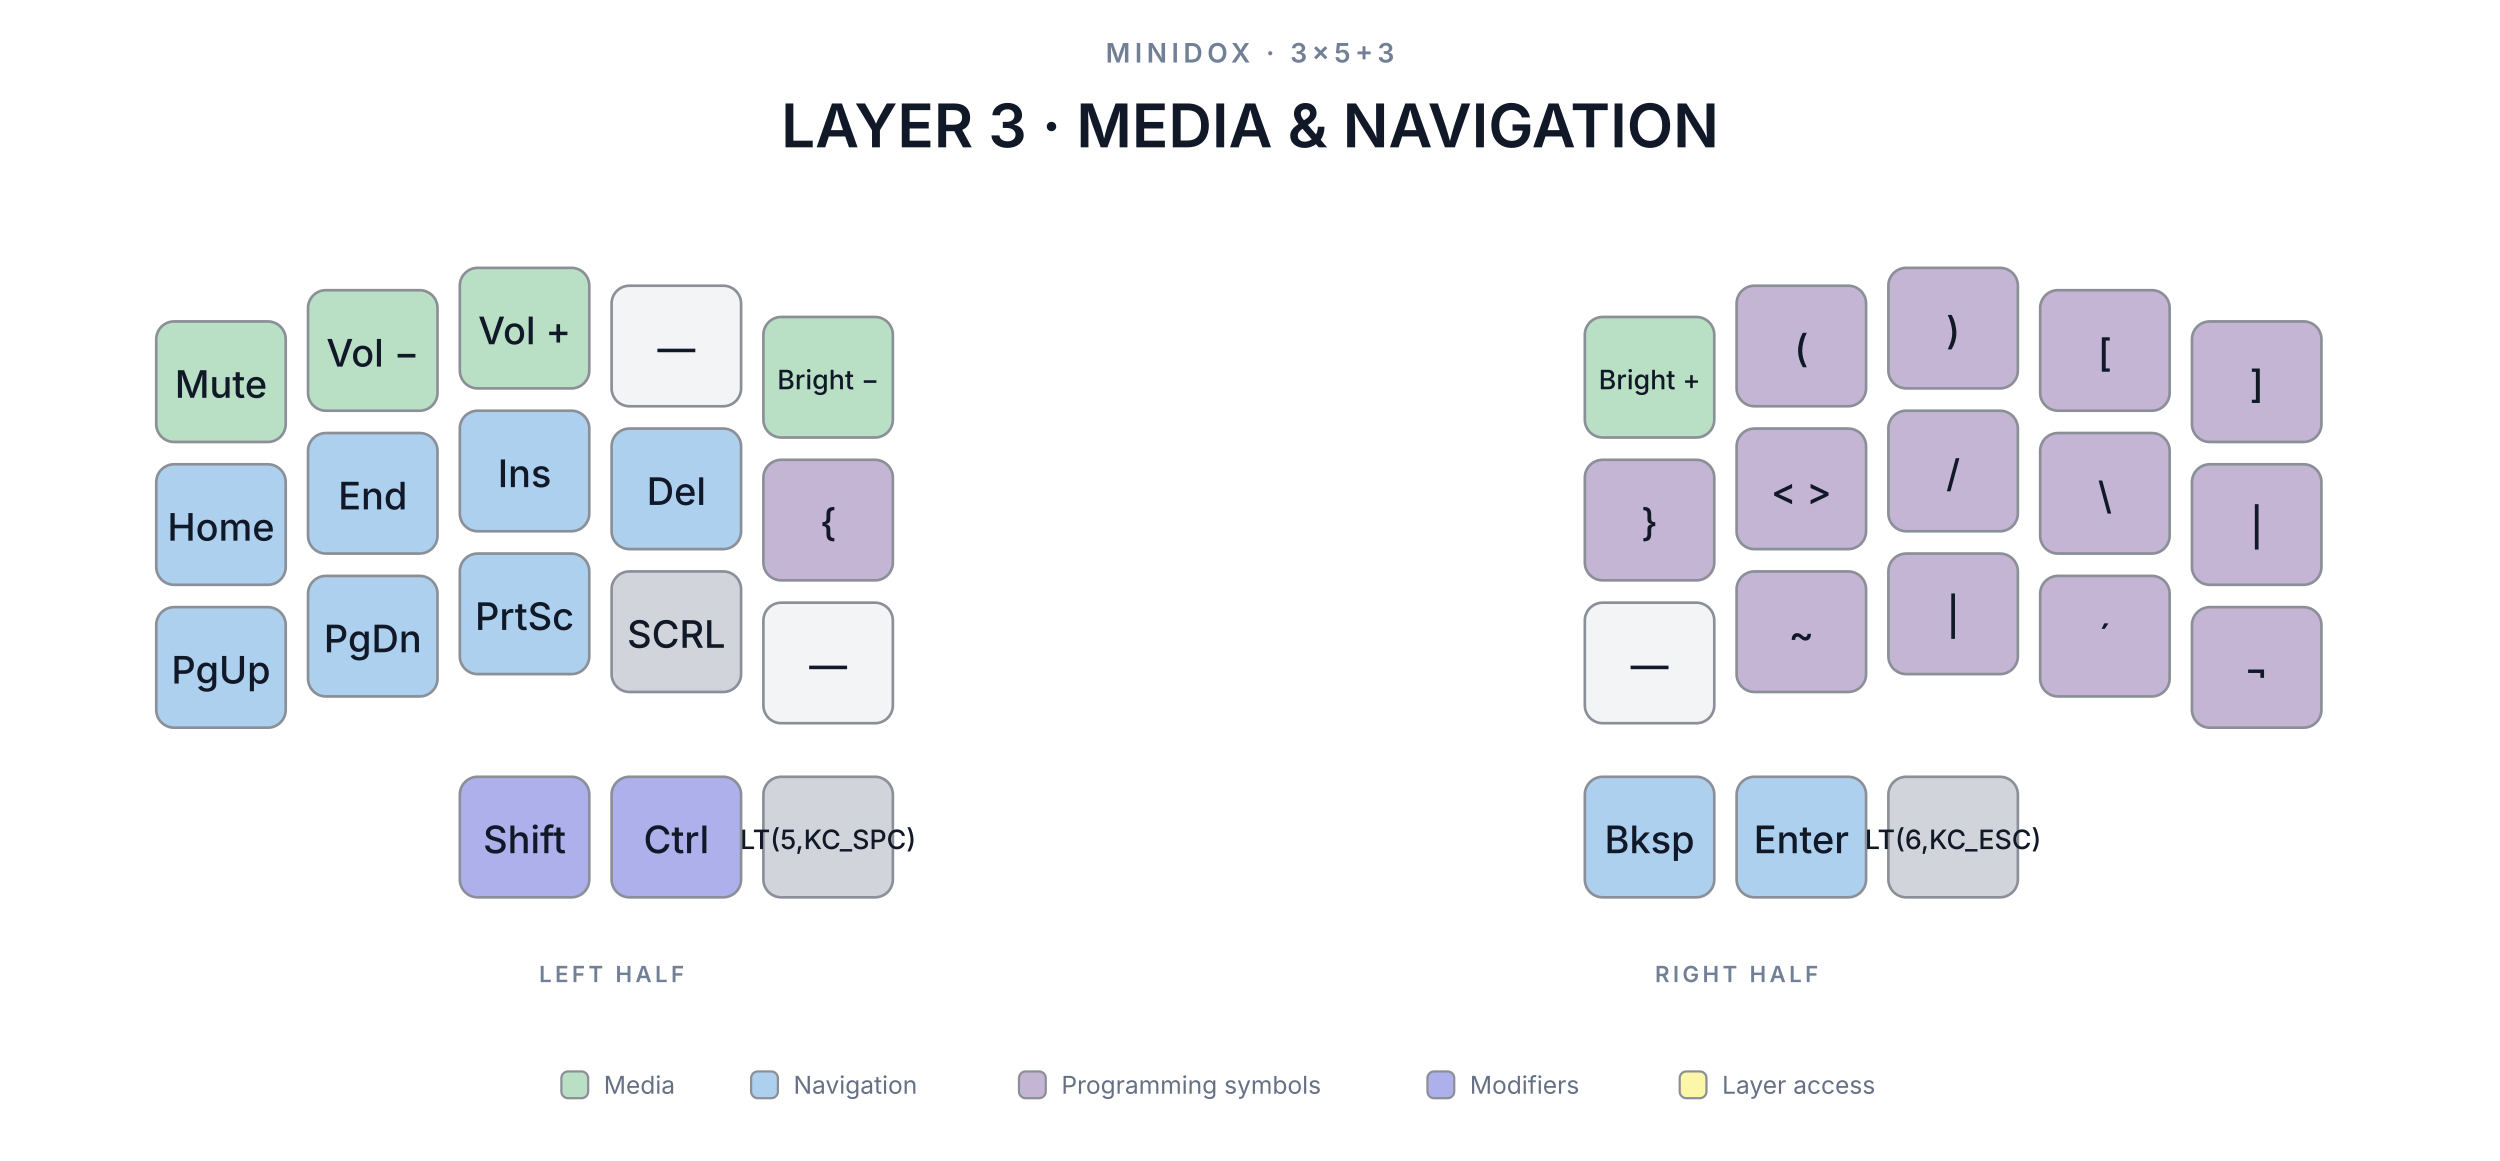
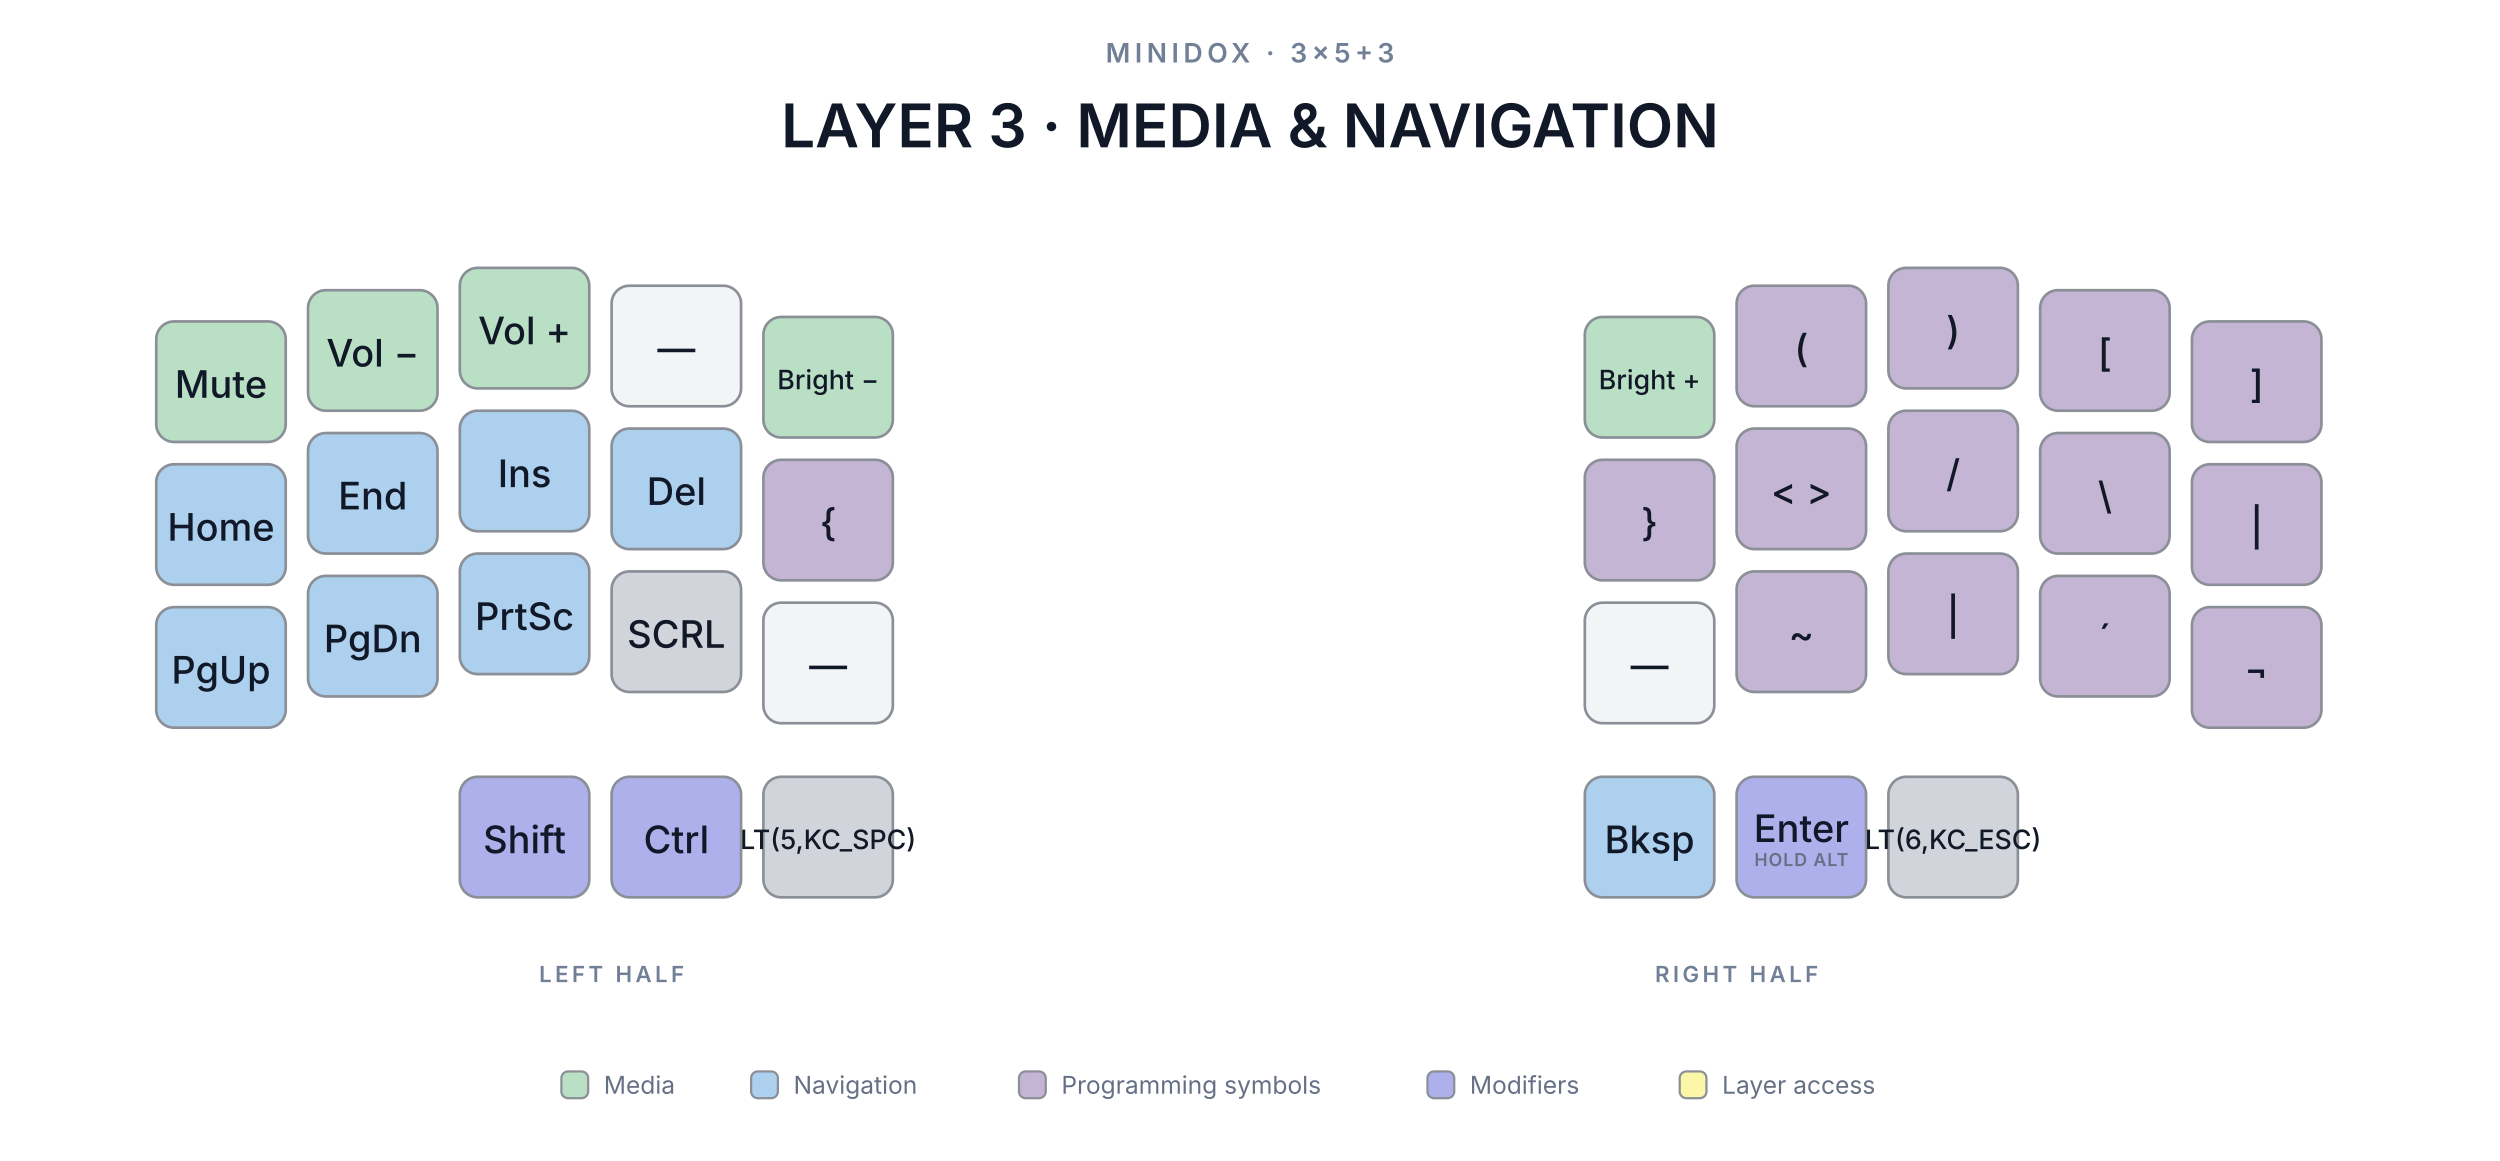
<svg xmlns="http://www.w3.org/2000/svg" viewBox="0 0 1120 520" role="img" aria-labelledby="layer-3-title layer-3-description">
  <style>
    text { font-family: Inter, ui-sans-serif, system-ui, -apple-system, BlinkMacSystemFont, "Segoe UI", sans-serif; fill: #111827; }
    .kicker { font-size: 12px; font-weight: 600; letter-spacing: 2px; text-anchor: middle; fill: #718096; }
    .title { font-size: 27px; font-weight: 600; text-anchor: middle; }
    .key-label { font-weight: 500; text-anchor: middle; dominant-baseline: middle; }
    .key-sub { font-size: 8px; font-weight: 600; letter-spacing: 0.4px; text-anchor: middle; fill: #667085; }
    .half-label { font-size: 10px; font-weight: 600; letter-spacing: 1.5px; text-anchor: middle; fill: #718096; }
    .legend-label { font-size: 11px; fill: #667085; }
  </style>
  <text x="560" y="28" class="kicker">MINIDOX · 3×5+3</text>
  <text x="560" y="66" class="title">LAYER 3 · MEDIA &amp; NAVIGATION</text>
  <rect x="70" y="144" width="58" height="54" rx="8" fill="#b9dfc5" stroke="#8b8f97" stroke-width="1.2" />
  <text x="99.0" y="172.0" class="key-label" font-size="17">Mute</text>
  <rect x="710" y="142" width="58" height="54" rx="8" fill="#b9dfc5" stroke="#8b8f97" stroke-width="1.2" />
  <text x="739.0" y="170.0" class="key-label" font-size="12">Bright +</text>
  <rect x="138" y="130" width="58" height="54" rx="8" fill="#b9dfc5" stroke="#8b8f97" stroke-width="1.2" />
  <text x="167.0" y="158.0" class="key-label" font-size="17">Vol −</text>
  <rect x="778" y="128" width="58" height="54" rx="8" fill="#c4b5d4" stroke="#8b8f97" stroke-width="1.2" />
  <text x="807.0" y="156.0" class="key-label" font-size="17">(</text>
  <rect x="206" y="120" width="58" height="54" rx="8" fill="#b9dfc5" stroke="#8b8f97" stroke-width="1.2" />
  <text x="235.0" y="148.0" class="key-label" font-size="17">Vol +</text>
  <rect x="846" y="120" width="58" height="54" rx="8" fill="#c4b5d4" stroke="#8b8f97" stroke-width="1.2" />
  <text x="875.0" y="148.0" class="key-label" font-size="17">)</text>
  <rect x="274" y="128" width="58" height="54" rx="8" fill="#f3f4f6" stroke="#8b8f97" stroke-width="1.2" />
  <text x="303.0" y="156.0" class="key-label" font-size="17">—</text>
  <rect x="914" y="130" width="58" height="54" rx="8" fill="#c4b5d4" stroke="#8b8f97" stroke-width="1.2" />
  <text x="943.0" y="158.0" class="key-label" font-size="17">[</text>
  <rect x="342" y="142" width="58" height="54" rx="8" fill="#b9dfc5" stroke="#8b8f97" stroke-width="1.2" />
  <text x="371.0" y="170.0" class="key-label" font-size="12">Bright −</text>
  <rect x="982" y="144" width="58" height="54" rx="8" fill="#c4b5d4" stroke="#8b8f97" stroke-width="1.2" />
  <text x="1011.0" y="172.0" class="key-label" font-size="17">]</text>
  <rect x="70" y="208" width="58" height="54" rx="8" fill="#acd0ed" stroke="#8b8f97" stroke-width="1.2" />
  <text x="99.0" y="236.0" class="key-label" font-size="17">Home</text>
  <rect x="710" y="206" width="58" height="54" rx="8" fill="#c4b5d4" stroke="#8b8f97" stroke-width="1.2" />
  <text x="739.0" y="234.0" class="key-label" font-size="17">}</text>
  <rect x="138" y="194" width="58" height="54" rx="8" fill="#acd0ed" stroke="#8b8f97" stroke-width="1.2" />
  <text x="167.0" y="222.0" class="key-label" font-size="17">End</text>
  <rect x="778" y="192" width="58" height="54" rx="8" fill="#c4b5d4" stroke="#8b8f97" stroke-width="1.2" />
  <text x="807.0" y="220.0" class="key-label" font-size="17">&lt; &gt;</text>
  <rect x="206" y="184" width="58" height="54" rx="8" fill="#acd0ed" stroke="#8b8f97" stroke-width="1.2" />
  <text x="235.0" y="212.0" class="key-label" font-size="17">Ins</text>
  <rect x="846" y="184" width="58" height="54" rx="8" fill="#c4b5d4" stroke="#8b8f97" stroke-width="1.2" />
  <text x="875.0" y="212.0" class="key-label" font-size="17">/</text>
  <rect x="274" y="192" width="58" height="54" rx="8" fill="#acd0ed" stroke="#8b8f97" stroke-width="1.2" />
  <text x="303.0" y="220.0" class="key-label" font-size="17">Del</text>
  <rect x="914" y="194" width="58" height="54" rx="8" fill="#c4b5d4" stroke="#8b8f97" stroke-width="1.2" />
  <text x="943.0" y="222.0" class="key-label" font-size="17">\</text>
  <rect x="342" y="206" width="58" height="54" rx="8" fill="#c4b5d4" stroke="#8b8f97" stroke-width="1.2" />
  <text x="371.0" y="234.0" class="key-label" font-size="17">{</text>
  <rect x="982" y="208" width="58" height="54" rx="8" fill="#c4b5d4" stroke="#8b8f97" stroke-width="1.2" />
  <text x="1011.0" y="236.0" class="key-label" font-size="17">|</text>
  <rect x="70" y="272" width="58" height="54" rx="8" fill="#acd0ed" stroke="#8b8f97" stroke-width="1.2" />
  <text x="99.0" y="300.0" class="key-label" font-size="17">PgUp</text>
  <rect x="710" y="270" width="58" height="54" rx="8" fill="#f3f4f6" stroke="#8b8f97" stroke-width="1.2" />
  <text x="739.0" y="298.0" class="key-label" font-size="17">—</text>
  <rect x="138" y="258" width="58" height="54" rx="8" fill="#acd0ed" stroke="#8b8f97" stroke-width="1.2" />
  <text x="167.0" y="286.0" class="key-label" font-size="17">PgDn</text>
  <rect x="778" y="256" width="58" height="54" rx="8" fill="#c4b5d4" stroke="#8b8f97" stroke-width="1.2" />
  <text x="807.0" y="284.0" class="key-label" font-size="17">~</text>
  <rect x="206" y="248" width="58" height="54" rx="8" fill="#acd0ed" stroke="#8b8f97" stroke-width="1.2" />
  <text x="235.0" y="276.0" class="key-label" font-size="17">PrtSc</text>
  <rect x="846" y="248" width="58" height="54" rx="8" fill="#c4b5d4" stroke="#8b8f97" stroke-width="1.2" />
  <text x="875.0" y="276.0" class="key-label" font-size="17">|</text>
  <rect x="274" y="256" width="58" height="54" rx="8" fill="#d1d5db" stroke="#8b8f97" stroke-width="1.2" />
  <text x="303.0" y="284.0" class="key-label" font-size="17">SCRL</text>
  <rect x="914" y="258" width="58" height="54" rx="8" fill="#c4b5d4" stroke="#8b8f97" stroke-width="1.2" />
  <text x="943.0" y="286.0" class="key-label" font-size="17">´</text>
  <rect x="342" y="270" width="58" height="54" rx="8" fill="#f3f4f6" stroke="#8b8f97" stroke-width="1.2" />
  <text x="371.0" y="298.0" class="key-label" font-size="17">—</text>
  <rect x="982" y="272" width="58" height="54" rx="8" fill="#c4b5d4" stroke="#8b8f97" stroke-width="1.2" />
  <text x="1011.0" y="300.0" class="key-label" font-size="17">¬</text>
  <rect x="206" y="348" width="58" height="54" rx="8" fill="#aeb0ec" stroke="#8b8f97" stroke-width="1.2" />
  <text x="235.0" y="376.0" class="key-label" font-size="17">Shift</text>
  <rect x="274" y="348" width="58" height="54" rx="8" fill="#aeb0ec" stroke="#8b8f97" stroke-width="1.2" />
  <text x="303.0" y="376.0" class="key-label" font-size="17">Ctrl</text>
  <rect x="342" y="348" width="58" height="54" rx="8" fill="#d1d5db" stroke="#8b8f97" stroke-width="1.2" />
  <text x="371.0" y="376.0" class="key-label" font-size="12">LT(5,KC_SPC)</text>
  <rect x="710" y="348" width="58" height="54" rx="8" fill="#acd0ed" stroke="#8b8f97" stroke-width="1.2" />
  <text x="739.0" y="376.0" class="key-label" font-size="17">Bksp</text>
-   <rect x="778" y="348" width="58" height="54" rx="8" fill="#acd0ed" stroke="#8b8f97" stroke-width="1.2" />
-   <text x="807.0" y="376.0" class="key-label" font-size="17">Enter</text>
+   <rect x="778" y="348" width="58" height="54" rx="8" fill="#aeb0ec" stroke="#8b8f97" stroke-width="1.2" />
+   <text x="807.0" y="371.0" class="key-label" font-size="17">Enter</text>
+   <text x="807.0" y="388.0" class="key-sub">HOLD ALT</text>
  <rect x="846" y="348" width="58" height="54" rx="8" fill="#d1d5db" stroke="#8b8f97" stroke-width="1.2" />
  <text x="875.0" y="376.0" class="key-label" font-size="12">LT(6,KC_ESC)</text>
  <text x="274" y="440" class="half-label">LEFT HALF</text>
  <text x="778" y="440" class="half-label">RIGHT HALF</text>
  <rect x="251.5" y="480" width="12" height="12" rx="3" fill="#b9dfc5" stroke="#8b8f97" stroke-width="1" />
  <text x="270.5" y="490" class="legend-label">Media</text>
  <rect x="336.5" y="480" width="12" height="12" rx="3" fill="#acd0ed" stroke="#8b8f97" stroke-width="1" />
  <text x="355.5" y="490" class="legend-label">Navigation</text>
  <rect x="456.5" y="480" width="12" height="12" rx="3" fill="#c4b5d4" stroke="#8b8f97" stroke-width="1" />
  <text x="475.5" y="490" class="legend-label">Programming symbols</text>
  <rect x="639.5" y="480" width="12" height="12" rx="3" fill="#aeb0ec" stroke="#8b8f97" stroke-width="1" />
  <text x="658.5" y="490" class="legend-label">Modifiers</text>
  <rect x="752.5" y="480" width="12" height="12" rx="3" fill="#fcf7a8" stroke="#8b8f97" stroke-width="1" />
  <text x="771.5" y="490" class="legend-label">Layer access</text>
</svg>
